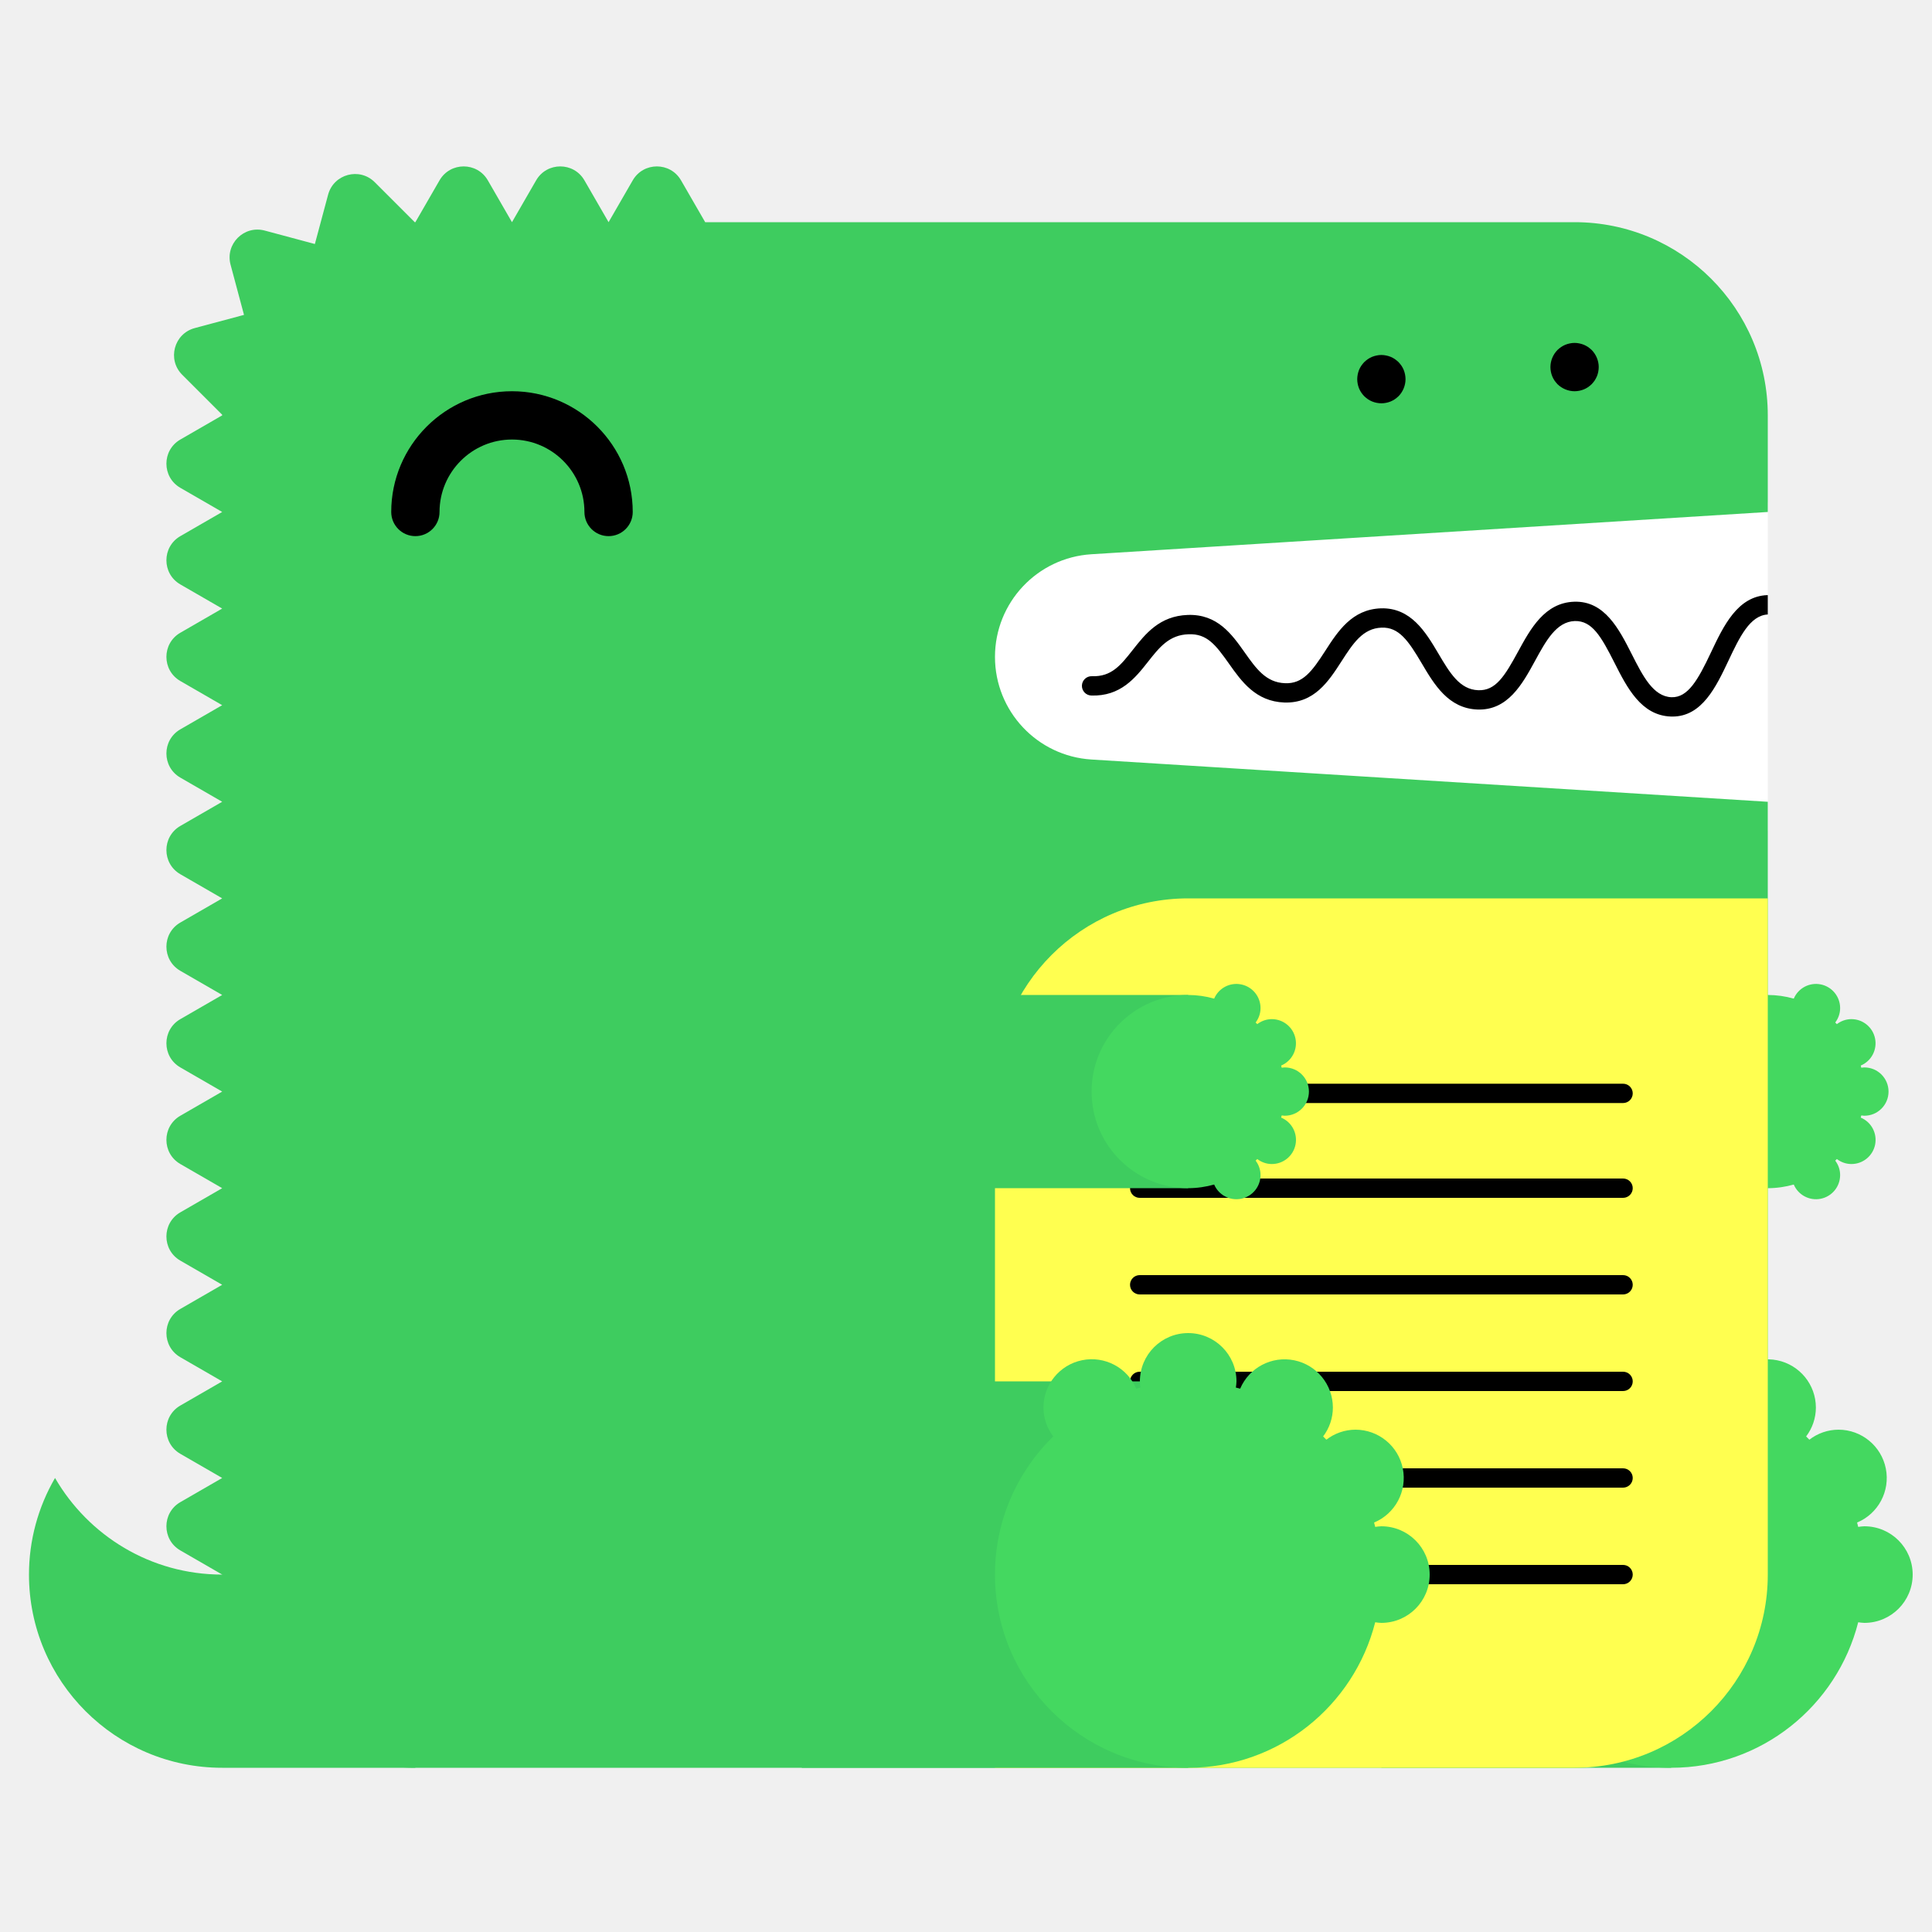
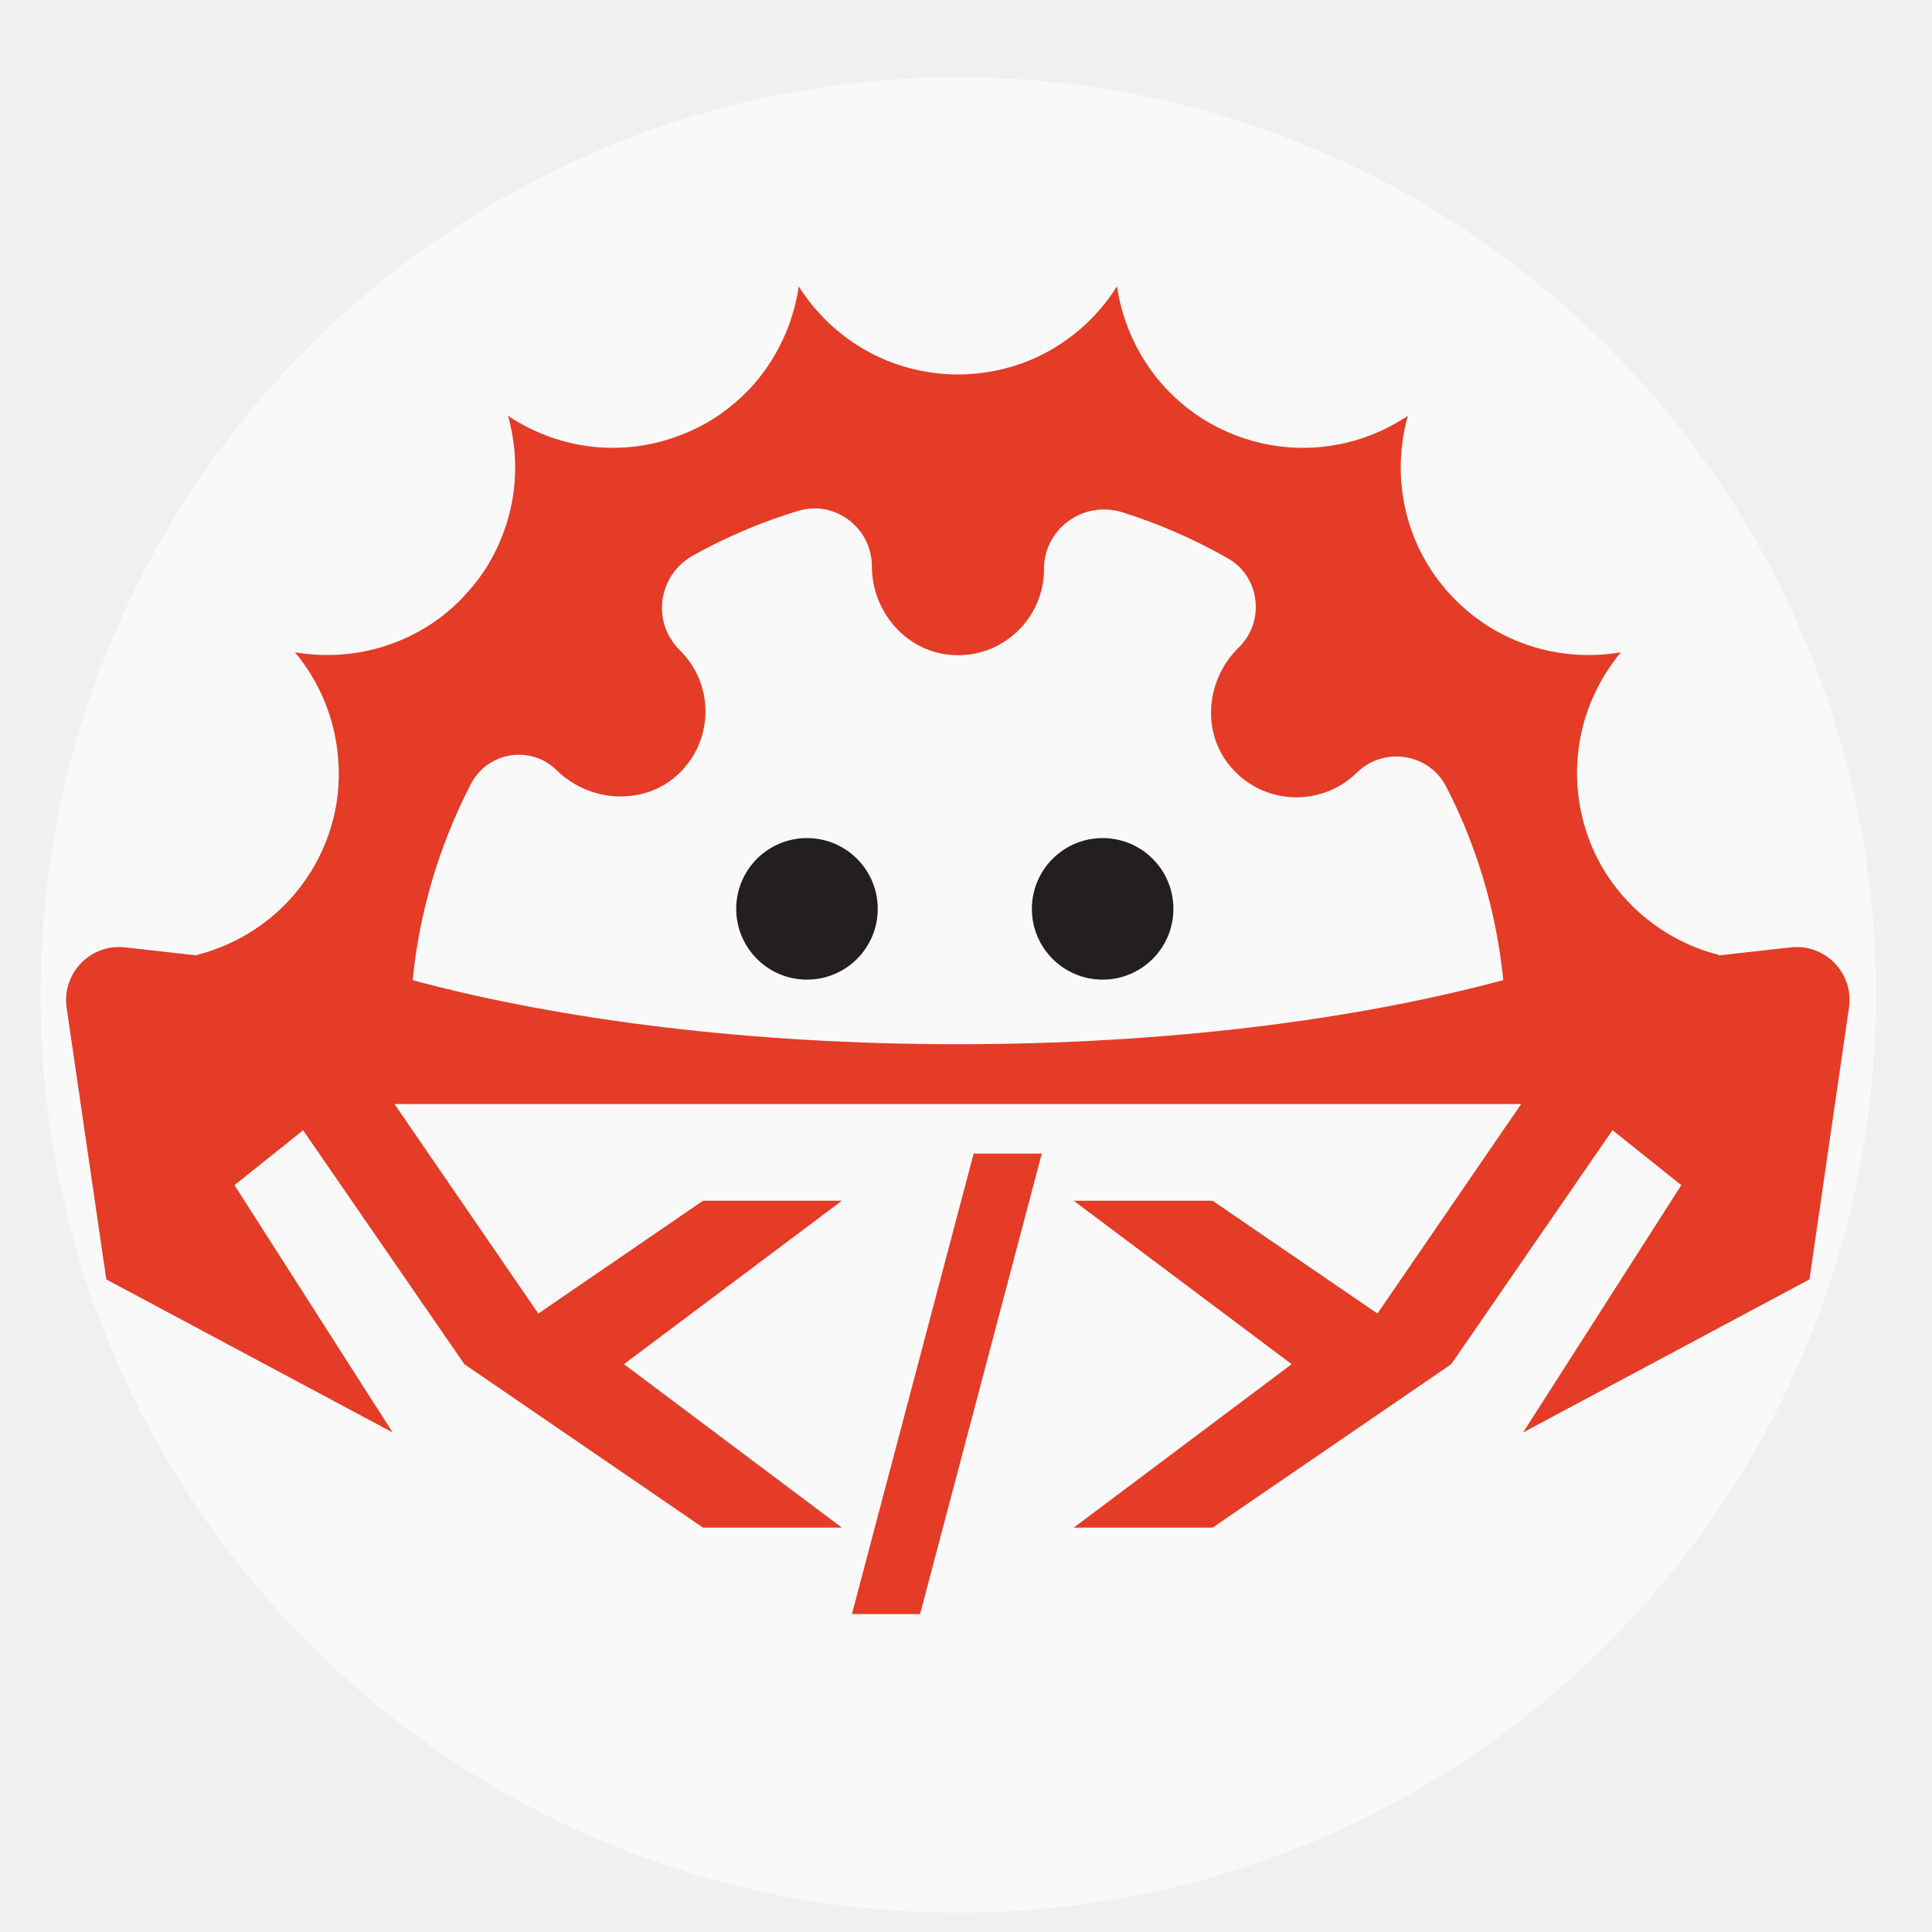
- <svg xmlns="http://www.w3.org/2000/svg" width="200" height="200" viewBox="0 0 200 200">
-   <g fill="none" fill-rule="evenodd">
-     <path fill="#FFF" d="M99 52h84v34H99z" />
-     <path d="M23 163c-7.398 0-13.843-4.027-17.303-10A19.886 19.886 0 0 0 3 163c0 11.046 8.954 20 20 20h20v-20H23z" fill="#3ECC5F" />
-     <path d="M112.98 57.376L183 53V43c0-11.046-8.954-20-20-20H73l-2.5-4.33c-1.112-1.925-3.889-1.925-5 0L63 23l-2.5-4.33c-1.111-1.925-3.889-1.925-5 0L53 23l-2.5-4.33c-1.111-1.925-3.889-1.925-5 0L43 23c-.022 0-.042.003-.065.003l-4.142-4.141c-1.57-1.571-4.252-.853-4.828 1.294l-1.369 5.104-5.192-1.392c-2.148-.575-4.111 1.389-3.535 3.536l1.39 5.193-5.102 1.367c-2.148.576-2.867 3.259-1.296 4.83l4.142 4.142c0 .021-.003.042-.003.064l-4.33 2.5c-1.925 1.111-1.925 3.889 0 5L23 53l-4.33 2.5c-1.925 1.111-1.925 3.889 0 5L23 63l-4.33 2.5c-1.925 1.111-1.925 3.889 0 5L23 73l-4.33 2.5c-1.925 1.111-1.925 3.889 0 5L23 83l-4.33 2.5c-1.925 1.111-1.925 3.889 0 5L23 93l-4.33 2.5c-1.925 1.111-1.925 3.889 0 5L23 103l-4.33 2.5c-1.925 1.111-1.925 3.889 0 5L23 113l-4.33 2.5c-1.925 1.111-1.925 3.889 0 5L23 123l-4.33 2.5c-1.925 1.111-1.925 3.889 0 5L23 133l-4.33 2.5c-1.925 1.111-1.925 3.889 0 5L23 143l-4.33 2.5c-1.925 1.111-1.925 3.889 0 5L23 153l-4.33 2.5c-1.925 1.111-1.925 3.889 0 5L23 163c0 11.046 8.954 20 20 20h120c11.046 0 20-8.954 20-20V83l-70.02-4.376A10.645 10.645 0 0 1 103 68c0-5.621 4.37-10.273 9.98-10.624" fill="#3ECC5F" />
-     <path fill="#3ECC5F" d="M143 183h30v-40h-30z" />
-     <path d="M193 158c-.219 0-.428.037-.639.064-.038-.15-.074-.301-.116-.451A5 5 0 0 0 190.32 148a4.96 4.96 0 0 0-3.016 1.036 26.531 26.531 0 0 0-.335-.336 4.955 4.955 0 0 0 1.011-2.987 5 5 0 0 0-9.599-1.959c-.148-.042-.297-.077-.445-.115.027-.211.064-.42.064-.639a5 5 0 0 0-5-5 5 5 0 0 0-5 5c0 .219.037.428.064.639-.148.038-.297.073-.445.115a4.998 4.998 0 0 0-9.599 1.959c0 1.125.384 2.151 1.011 2.987-3.717 3.632-6.031 8.693-6.031 14.3 0 11.046 8.954 20 20 20 9.339 0 17.16-6.41 19.361-15.064.211.027.42.064.639.064a5 5 0 0 0 5-5 5 5 0 0 0-5-5" fill="#44D860" />
-     <path fill="#3ECC5F" d="M153 123h30v-20h-30z" />
-     <path d="M193 115.5a2.5 2.5 0 1 0 0-5c-.109 0-.214.019-.319.032-.02-.075-.037-.15-.058-.225a2.501 2.501 0 0 0-.963-4.807c-.569 0-1.088.197-1.508.518a6.653 6.653 0 0 0-.168-.168c.314-.417.506-.931.506-1.494a2.5 2.5 0 0 0-4.8-.979A9.987 9.987 0 0 0 183 103c-5.522 0-10 4.478-10 10s4.478 10 10 10c.934 0 1.833-.138 2.69-.377a2.5 2.5 0 0 0 4.8-.979c0-.563-.192-1.077-.506-1.494.057-.055.113-.111.168-.168.42.321.939.518 1.508.518a2.5 2.5 0 0 0 .963-4.807c.021-.074.038-.15.058-.225.105.013.21.032.319.032" fill="#44D860" />
-     <path d="M63 55.5a2.5 2.5 0 0 1-2.5-2.5c0-4.136-3.364-7.5-7.5-7.5s-7.5 3.364-7.5 7.5a2.5 2.5 0 1 1-5 0c0-6.893 5.607-12.5 12.5-12.5S65.5 46.107 65.5 53a2.5 2.5 0 0 1-2.5 2.5" fill="#000" />
-     <path d="M103 183h60c11.046 0 20-8.954 20-20V93h-60c-11.046 0-20 8.954-20 20v70z" fill="#FFFF50" />
-     <path d="M168.02 124h-50.04a1 1 0 1 1 0-2h50.04a1 1 0 1 1 0 2m0 20h-50.04a1 1 0 1 1 0-2h50.04a1 1 0 1 1 0 2m0 20h-50.04a1 1 0 1 1 0-2h50.04a1 1 0 1 1 0 2m0-49.814h-50.04a1 1 0 1 1 0-2h50.04a1 1 0 1 1 0 2m0 19.814h-50.04a1 1 0 1 1 0-2h50.04a1 1 0 1 1 0 2m0 20h-50.04a1 1 0 1 1 0-2h50.04a1 1 0 1 1 0 2M183 61.611c-.012 0-.022-.006-.034-.005-3.09.105-4.552 3.196-5.842 5.923-1.346 2.85-2.387 4.703-4.093 4.647-1.889-.068-2.969-2.202-4.113-4.46-1.314-2.594-2.814-5.536-5.963-5.426-3.046.104-4.513 2.794-5.807 5.167-1.377 2.528-2.314 4.065-4.121 3.994-1.927-.07-2.951-1.805-4.136-3.813-1.321-2.236-2.848-4.75-5.936-4.664-2.994.103-4.465 2.385-5.763 4.4-1.373 2.13-2.335 3.428-4.165 3.351-1.973-.07-2.992-1.51-4.171-3.177-1.324-1.873-2.816-3.993-5.895-3.89-2.928.1-4.399 1.97-5.696 3.618-1.232 1.564-2.194 2.802-4.229 2.724a1 1 0 0 0-.072 2c3.017.101 4.545-1.8 5.872-3.487 1.177-1.496 2.193-2.787 4.193-2.855 1.926-.082 2.829 1.115 4.195 3.045 1.297 1.834 2.769 3.914 5.731 4.021 3.103.104 4.596-2.215 5.918-4.267 1.182-1.834 2.202-3.417 4.15-3.484 1.793-.067 2.769 1.35 4.145 3.681 1.297 2.197 2.766 4.686 5.787 4.796 3.125.108 4.634-2.62 5.949-5.035 1.139-2.088 2.214-4.06 4.119-4.126 1.793-.042 2.728 1.595 4.111 4.33 1.292 2.553 2.757 5.445 5.825 5.556l.169.003c3.064 0 4.518-3.075 5.805-5.794 1.139-2.41 2.217-4.68 4.067-4.773v-2z" fill="#000" />
-     <path fill="#3ECC5F" d="M83 183h40v-40H83z" />
-     <path d="M143 158c-.219 0-.428.037-.639.064-.038-.15-.074-.301-.116-.451A5 5 0 0 0 140.32 148a4.96 4.96 0 0 0-3.016 1.036 26.531 26.531 0 0 0-.335-.336 4.955 4.955 0 0 0 1.011-2.987 5 5 0 0 0-9.599-1.959c-.148-.042-.297-.077-.445-.115.027-.211.064-.42.064-.639a5 5 0 0 0-5-5 5 5 0 0 0-5 5c0 .219.037.428.064.639-.148.038-.297.073-.445.115a4.998 4.998 0 0 0-9.599 1.959c0 1.125.384 2.151 1.011 2.987-3.717 3.632-6.031 8.693-6.031 14.3 0 11.046 8.954 20 20 20 9.339 0 17.16-6.41 19.361-15.064.211.027.42.064.639.064a5 5 0 0 0 5-5 5 5 0 0 0-5-5" fill="#44D860" />
-     <path fill="#3ECC5F" d="M83 123h40v-20H83z" />
-     <path d="M133 115.5a2.5 2.5 0 1 0 0-5c-.109 0-.214.019-.319.032-.02-.075-.037-.15-.058-.225a2.501 2.501 0 0 0-.963-4.807c-.569 0-1.088.197-1.508.518a6.653 6.653 0 0 0-.168-.168c.314-.417.506-.931.506-1.494a2.5 2.5 0 0 0-4.8-.979A9.987 9.987 0 0 0 123 103c-5.522 0-10 4.478-10 10s4.478 10 10 10c.934 0 1.833-.138 2.69-.377a2.5 2.5 0 0 0 4.8-.979c0-.563-.192-1.077-.506-1.494.057-.055.113-.111.168-.168.42.321.939.518 1.508.518a2.5 2.5 0 0 0 .963-4.807c.021-.074.038-.15.058-.225.105.013.21.032.319.032" fill="#44D860" />
-     <path d="M143 41.75c-.16 0-.33-.02-.49-.05a2.52 2.52 0 0 1-.47-.14c-.15-.06-.29-.14-.431-.23-.13-.09-.259-.2-.38-.31-.109-.12-.219-.24-.309-.38s-.17-.28-.231-.43a2.619 2.619 0 0 1-.189-.96c0-.16.02-.33.05-.49.03-.16.08-.31.139-.47.061-.15.141-.29.231-.43.09-.13.2-.26.309-.38.121-.11.25-.22.38-.31.141-.09.281-.17.431-.23.149-.06.31-.11.47-.14.32-.07.65-.07.98 0 .159.03.32.08.47.14.149.06.29.14.43.23.13.09.259.2.38.31.11.12.22.25.31.38.09.14.17.28.23.43.06.16.11.31.14.47.029.16.05.33.05.49 0 .66-.271 1.31-.73 1.77-.121.11-.25.22-.38.31-.14.09-.281.17-.43.23a2.565 2.565 0 0 1-.96.19m20-1.25c-.66 0-1.3-.27-1.771-.73a3.802 3.802 0 0 1-.309-.38c-.09-.14-.17-.28-.231-.43a2.619 2.619 0 0 1-.189-.96c0-.66.27-1.3.729-1.77.121-.11.25-.22.38-.31.141-.09.281-.17.431-.23.149-.06.31-.11.47-.14.32-.07.66-.07.98 0 .159.03.32.08.47.14.149.06.29.14.43.23.13.09.259.2.38.31.459.47.73 1.11.73 1.77 0 .16-.021.33-.05.49-.03.16-.08.32-.14.47-.07.15-.14.29-.23.43-.09.13-.2.26-.31.38-.121.11-.25.22-.38.31-.14.09-.281.17-.43.23a2.565 2.565 0 0 1-.96.19" fill="#000" />
+ <svg xmlns="http://www.w3.org/2000/svg" version="1.1" id="svg1061" width="200" height="200" viewBox="0 0 200 200">
+   <defs id="defs1065">
+     <clipPath clipPathUnits="userSpaceOnUse" id="clipPath1077">
+       <path d="M 0,1000 H 1000 V 0 H 0 Z" id="path1075" />
+     </clipPath>
+   </defs>
+   <g id="g1069" transform="matrix(1.333333,0,0,-1.333333,-296.4393,717.1422)">
+     <circle style="fill:#f9f9f9;stroke-width:0.75" id="path229" cx="296.731" cy="-460.605" transform="scale(1,-1)" r="71.25" />
+     <g id="g1071" transform="translate(-41.61915,-35.9179)">
+       <g id="g1073" clip-path="url(#clipPath1077)">
+         <g id="g1079" transform="translate(332.0972,503.2114)">
+           <path d="m 0,0 c 0,-3.035 -2.46,-5.495 -5.495,-5.495 -3.034,0 -5.494,2.46 -5.494,5.495 0,3.035 2.46,5.495 5.494,5.495 C -2.46,5.495 0,3.035 0,0" style="fill:#231f20;fill-opacity:1;fill-rule:nonzero;stroke:none" id="path1081" />
+         </g>
+         <g id="g1083" transform="translate(355.0522,503.2114)">
+           <path d="m 0,0 c 0,-3.035 -2.46,-5.495 -5.495,-5.495 -3.034,0 -5.494,2.46 -5.494,5.495 0,3.035 2.46,5.495 5.494,5.495 C -2.46,5.495 0,3.035 0,0" style="fill:#231f20;fill-opacity:1;fill-rule:nonzero;stroke:none" id="path1085" />
+         </g>
+         <g id="g1087" transform="translate(344.8325,484.21)">
+           <path d="m 0,0 -9.45,-35.75 h -5.29 L -5.29,0 Z" style="fill:#e43c26;fill-opacity:1;fill-rule:nonzero;stroke:none" id="path1089" />
+         </g>
+         <g id="g1091" transform="translate(380.6621,497.6797)">
+           <path d="m 0,0 c -11.53,-3.109 -26.28,-4.979 -42.35,-4.979 -16.05,0 -30.78,1.87 -42.32,4.969 v 0.05 c 0.06,0.641 0.15,1.271 0.23,1.91 0.7,4.73 2.18,9.2 4.29,13.29 1.3,2.49 4.64,3.031 6.65,1.06 1.37,-1.35 3.18,-2.04 4.98,-2.04 1.64,0 3.27,0.57 4.53,1.79 2.72,2.62 2.73,6.95 0.04,9.58 -0.92,0.92 -1.37,2.09 -1.37,3.27 0,1.6 0.84,3.2 2.42,4.07 2.56,1.43 5.29,2.59 8.15,3.46 2.86,0.87 5.73,-1.32 5.73,-4.3 0,-1.78 0.67,-3.44 1.79,-4.69 1.11,-1.25 2.68,-2.09 4.45,-2.2 3.89,-0.26 7.12,2.83 7.12,6.67 0,2.65 2.18,4.631 4.66,4.631 0.48,0 0.96,-0.071 1.43,-0.221 2.87,-0.9 5.6,-2.1 8.18,-3.57 2.51,-1.42 2.92,-4.89 0.86,-6.92 -1.41,-1.37 -2.16,-3.23 -2.16,-5.09 0,-1.39 0.43,-2.77 1.33,-3.94 2.5,-3.22 7.16,-3.47 9.98,-0.7 0.87,0.85 1.98,1.26 3.08,1.26 1.56,0 3.11,-0.819 3.89,-2.38 2.06,-4.01 3.49,-8.4 4.17,-13.03 C -0.15,1.311 -0.07,0.681 0,0.04 H -0.02 Z M 22.32,2.541 16.69,1.91 c 0.03,0.01 0.05,0.03 0.07,0.04 C 13.85,2.68 11.2,4.31 9.22,6.61 8,8.021 7.04,9.69 6.43,11.58 c -0.6,1.88 -0.81,3.78 -0.66,5.63 0.23,3.04 1.43,5.92 3.36,8.24 -2.99,-0.51 -6.1,-0.1 -8.86,1.23 -1.65,0.79 -3.18,1.92 -4.5,3.38 -1.3,1.44 -2.27,3.09 -2.88,4.81 -1.03,2.88 -1.12,6.02 -0.3,8.94 -2.51,-1.68 -5.5,-2.57 -8.56,-2.48 -1.85,0.05 -3.72,0.461 -5.51,1.26 -1.8,0.79 -3.36,1.92 -4.64,3.27 -2.09,2.21 -3.43,5.02 -3.87,8 -1.6,-2.55 -3.97,-4.569 -6.77,-5.74 -1.72,-0.7 -3.6,-1.099 -5.58,-1.099 -1.98,0 -3.86,0.399 -5.57,1.099 -2.82,1.171 -5.18,3.19 -6.79,5.74 -0.43,-2.98 -1.77,-5.79 -3.85,-8 -1.29,-1.35 -2.84,-2.48 -4.65,-3.27 -1.8,-0.799 -3.67,-1.21 -5.52,-1.26 -3.04,-0.09 -6.04,0.8 -8.55,2.48 0.82,-2.92 0.74,-6.06 -0.31,-8.95 -0.61,-1.71 -1.56,-3.36 -2.88,-4.8 -1.29,-1.46 -2.82,-2.58 -4.49,-3.38 -2.76,-1.33 -5.87,-1.74 -8.86,-1.23 1.94,-2.33 3.12,-5.21 3.35,-8.26 0.16,-1.84 -0.04,-3.74 -0.65,-5.61 -0.61,-1.88 -1.56,-3.539 -2.78,-4.96 -1.98,-2.31 -4.63,-3.93 -7.55,-4.67 0.02,-0.01 0.04,-0.03 0.07,-0.04 l -5.64,0.631 c -2.68,0.299 -4.91,-2.011 -4.53,-4.681 l 3.08,-21.099 22.23,-11.881 -12.28,19.2 5.33,4.26 12.52,-18.159 18.53,-12.691 h 10.78 l -16.92,12.691 16.92,12.689 h -10.78 l -12.79,-8.76 -11.17,16.27 H 1.39 l -11.16,-16.27 -12.8,8.76 h -10.78 l 16.92,-12.689 -16.92,-12.691 h 10.78 l 18.53,12.691 12.52,18.17 5.34,-4.271 -12.28,-19.2 22.23,11.881 3.07,21.099 C 27.23,0.53 25,2.84 22.32,2.541" style="fill:#e43c26;fill-opacity:1;fill-rule:nonzero;stroke:none" id="path1093" />
+         </g>
+       </g>
+     </g>
  </g>
</svg>
